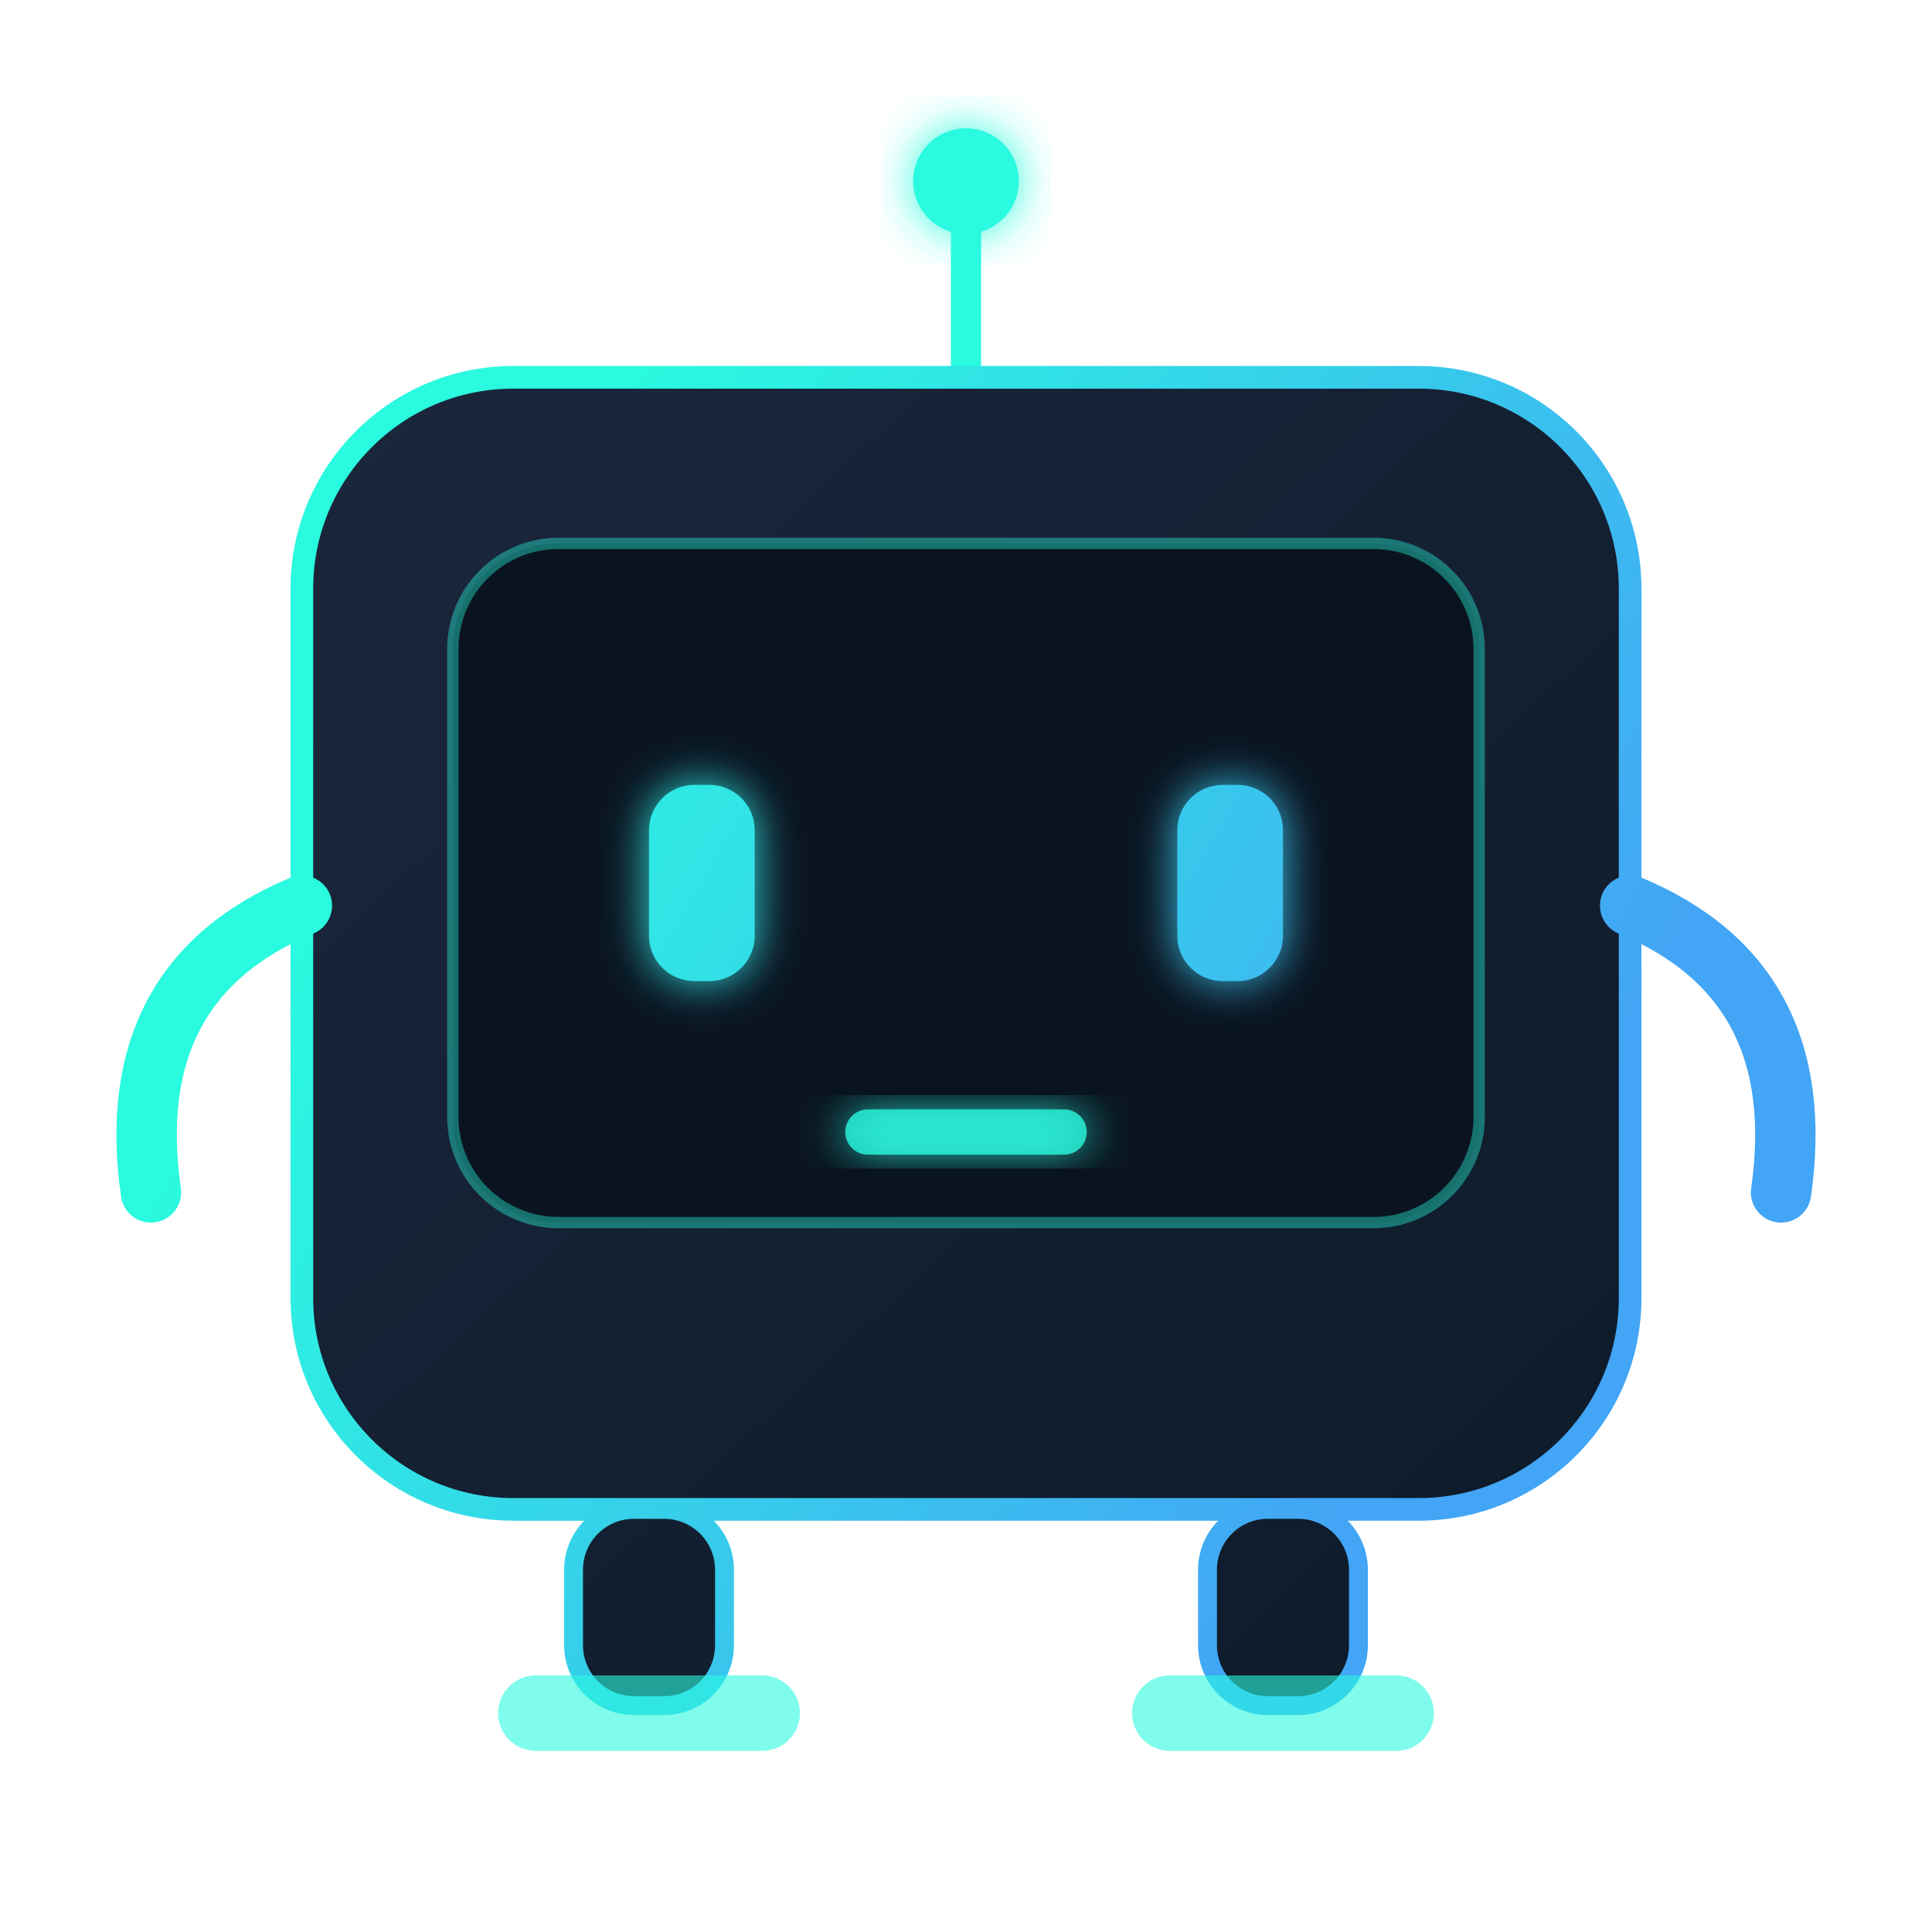
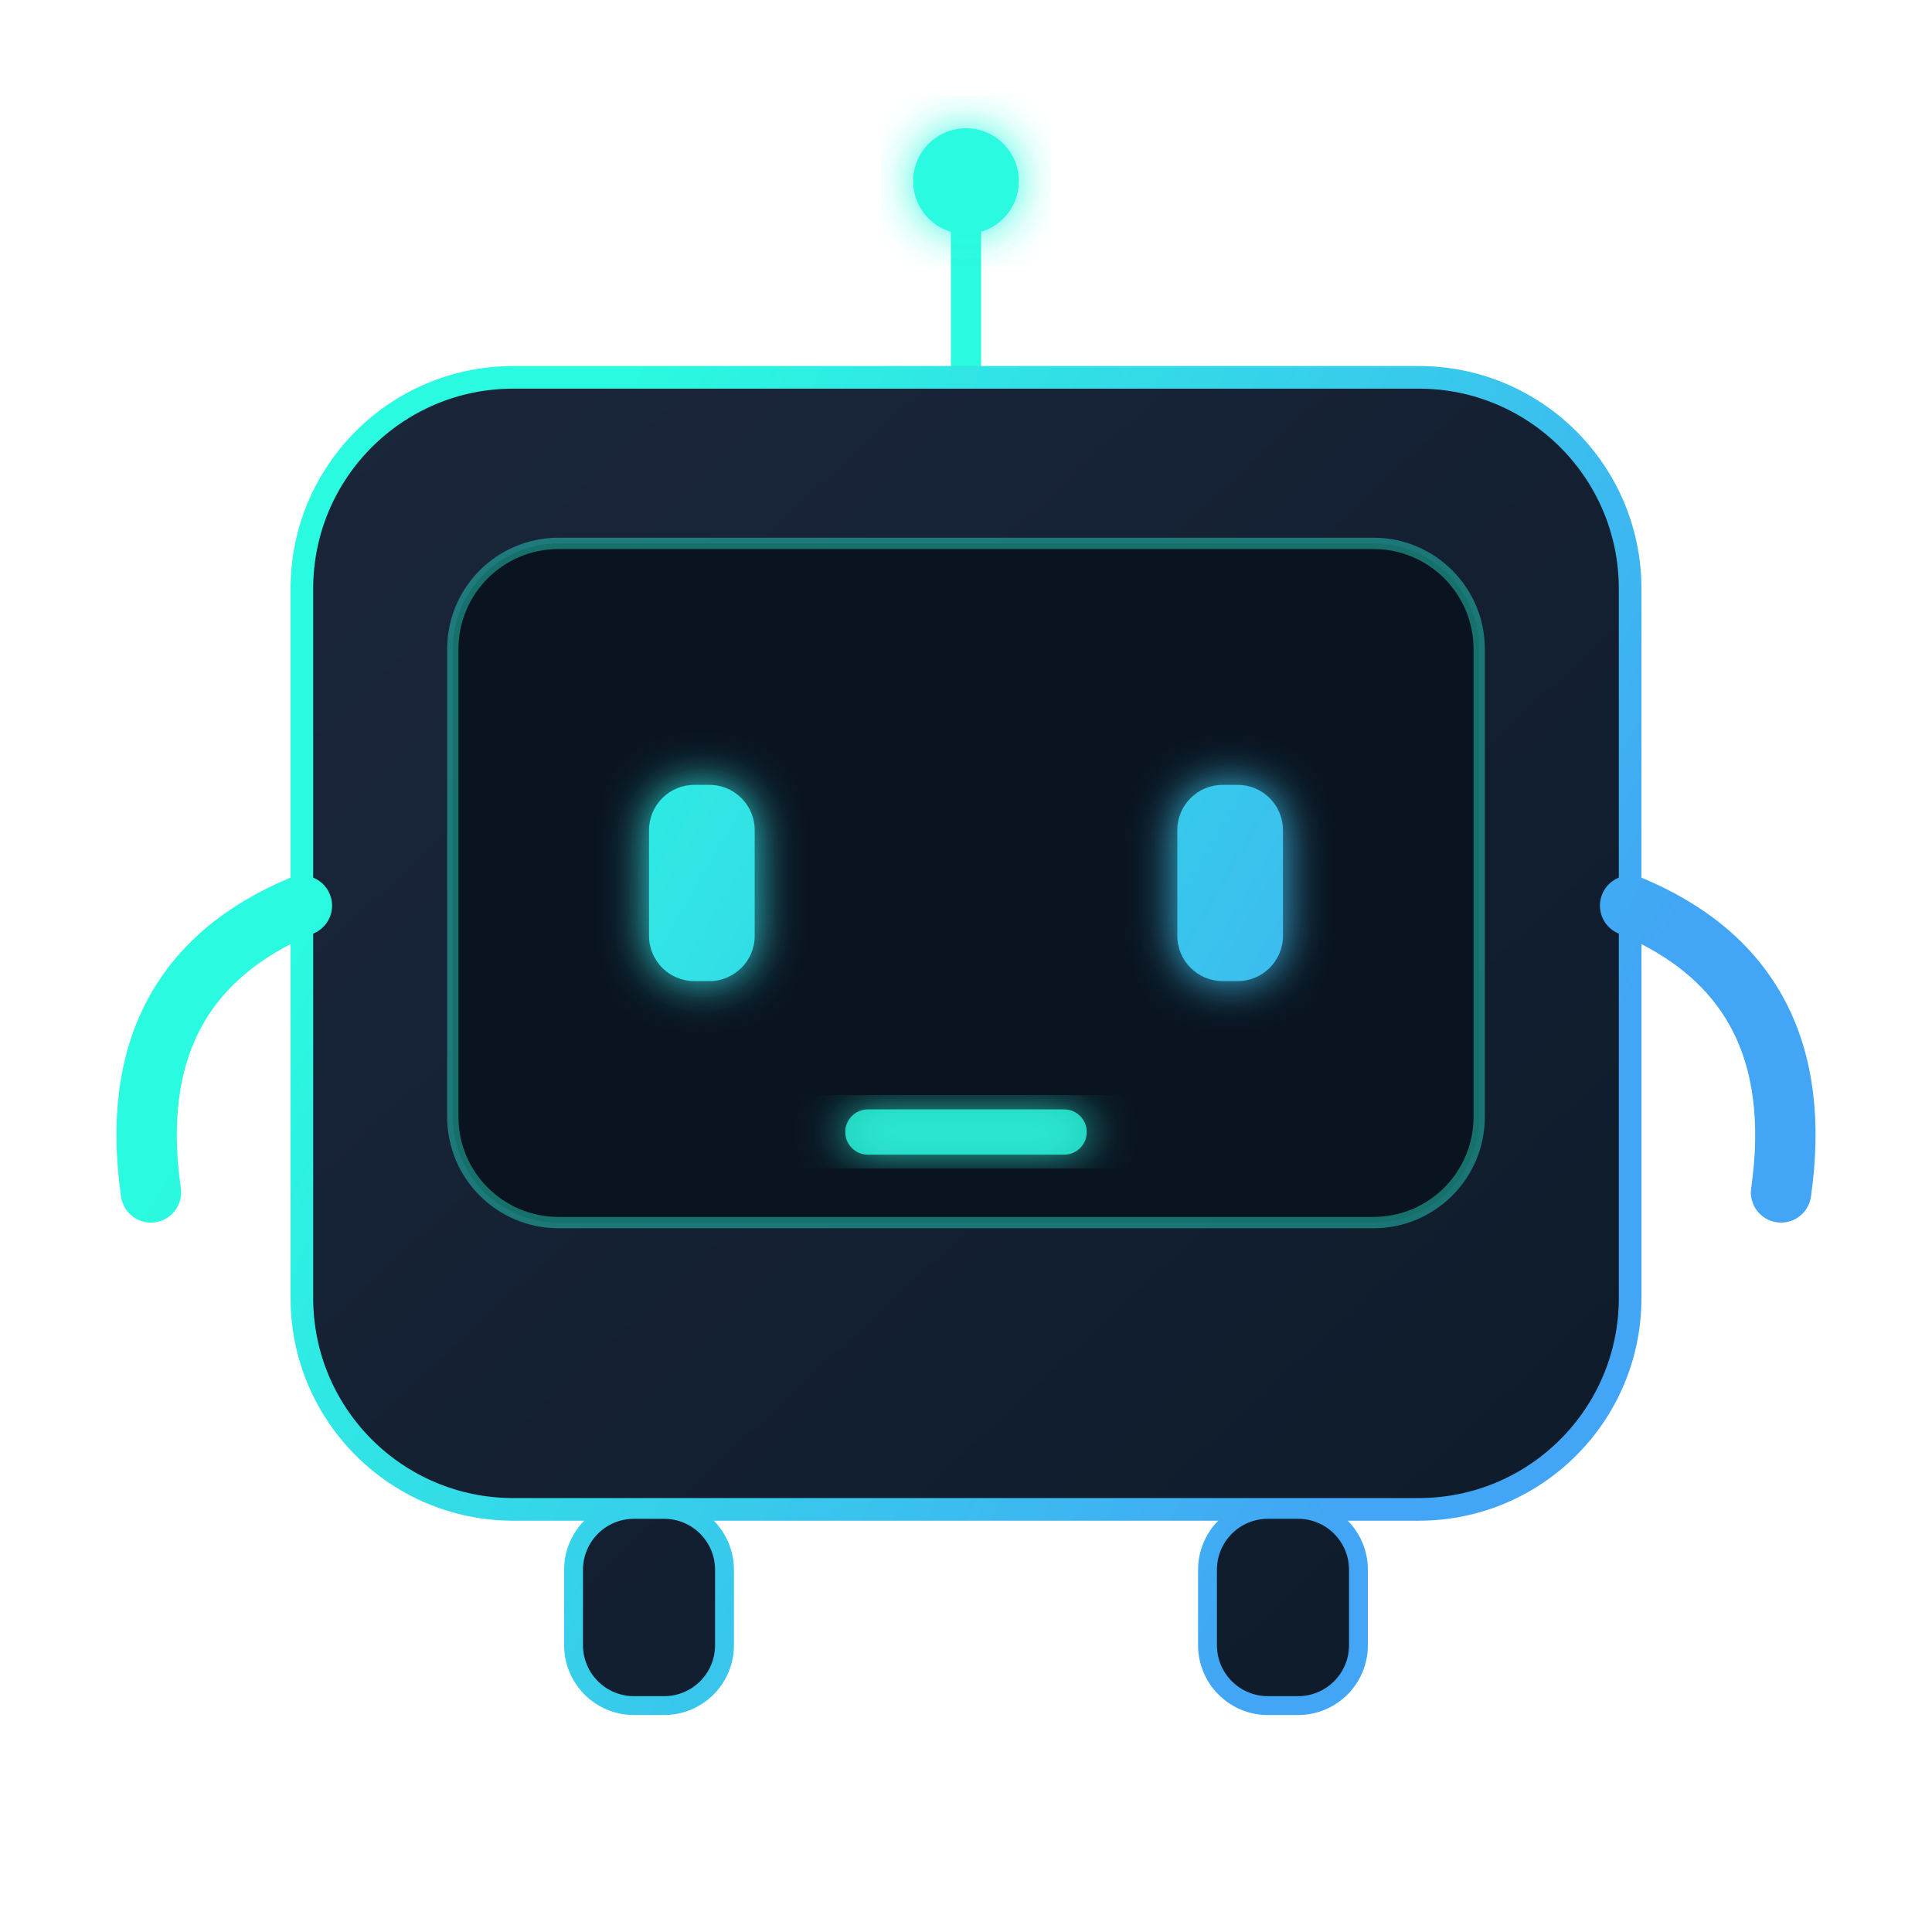
<svg xmlns="http://www.w3.org/2000/svg" width="256" height="256" viewBox="0 0 256 256" fill="none">
  <defs>
    <linearGradient id="bodyGrad" x1="48" y1="48" x2="208" y2="220" gradientUnits="userSpaceOnUse">
      <stop offset="0" stop-color="#1b263b" />
      <stop offset="1" stop-color="#0d1b2a" />
    </linearGradient>
    <linearGradient id="cyanGrad" x1="60" y1="90" x2="196" y2="170" gradientUnits="userSpaceOnUse">
      <stop offset="0" stop-color="#2afadf" />
      <stop offset="1" stop-color="#42a5f5" />
    </linearGradient>
    <filter id="glow" x="-30%" y="-30%" width="160%" height="160%">
      <feGaussianBlur stdDeviation="3" result="blur" />
      <feMerge>
        <feMergeNode in="blur" />
        <feMergeNode in="SourceGraphic" />
      </feMerge>
    </filter>
  </defs>
  <line x1="128" y1="30" x2="128" y2="50" stroke="#2afadf" stroke-width="4" stroke-linecap="round" />
  <circle cx="128" cy="24" r="7" fill="#2afadf" filter="url(#glow)">
    <animate attributeName="opacity" values="1;0.3;1" dur="1.6s" repeatCount="indefinite" />
  </circle>
  <rect x="40" y="50" width="176" height="150" rx="28" fill="url(#bodyGrad)" stroke="url(#cyanGrad)" stroke-width="3" />
  <rect x="60" y="72" width="136" height="90" rx="14" fill="#0a1420" stroke="#2afadf" stroke-opacity="0.4" stroke-width="1.5" />
  <g filter="url(#glow)">
    <rect x="86" y="104" width="14" height="26" rx="6" fill="url(#cyanGrad)">
      <animate attributeName="height" values="26;2;26" keyTimes="0;0.5;1" dur="3.2s" repeatCount="indefinite" />
      <animate attributeName="y" values="104;117;104" keyTimes="0;0.5;1" dur="3.2s" repeatCount="indefinite" />
    </rect>
    <rect x="156" y="104" width="14" height="26" rx="6" fill="url(#cyanGrad)">
      <animate attributeName="height" values="26;2;26" keyTimes="0;0.5;1" dur="3.2s" repeatCount="indefinite" />
      <animate attributeName="y" values="104;117;104" keyTimes="0;0.5;1" dur="3.2s" repeatCount="indefinite" />
    </rect>
  </g>
  <rect x="112" y="147" width="32" height="6" rx="3" fill="#2afadf" fill-opacity="0.8" filter="url(#glow)" />
  <path d="M40 120 Q16 130 20 158" stroke="url(#cyanGrad)" stroke-width="8" stroke-linecap="round" fill="none" />
  <path d="M216 120 Q240 130 236 158" stroke="url(#cyanGrad)" stroke-width="8" stroke-linecap="round" fill="none" />
  <rect x="76" y="200" width="20" height="26" rx="8" fill="url(#bodyGrad)" stroke="url(#cyanGrad)" stroke-width="2.5" />
  <rect x="160" y="200" width="20" height="26" rx="8" fill="url(#bodyGrad)" stroke="url(#cyanGrad)" stroke-width="2.5" />
-   <rect x="66" y="222" width="40" height="10" rx="5" fill="#2afadf" fill-opacity="0.6" />
-   <rect x="150" y="222" width="40" height="10" rx="5" fill="#2afadf" fill-opacity="0.6" />
</svg>
